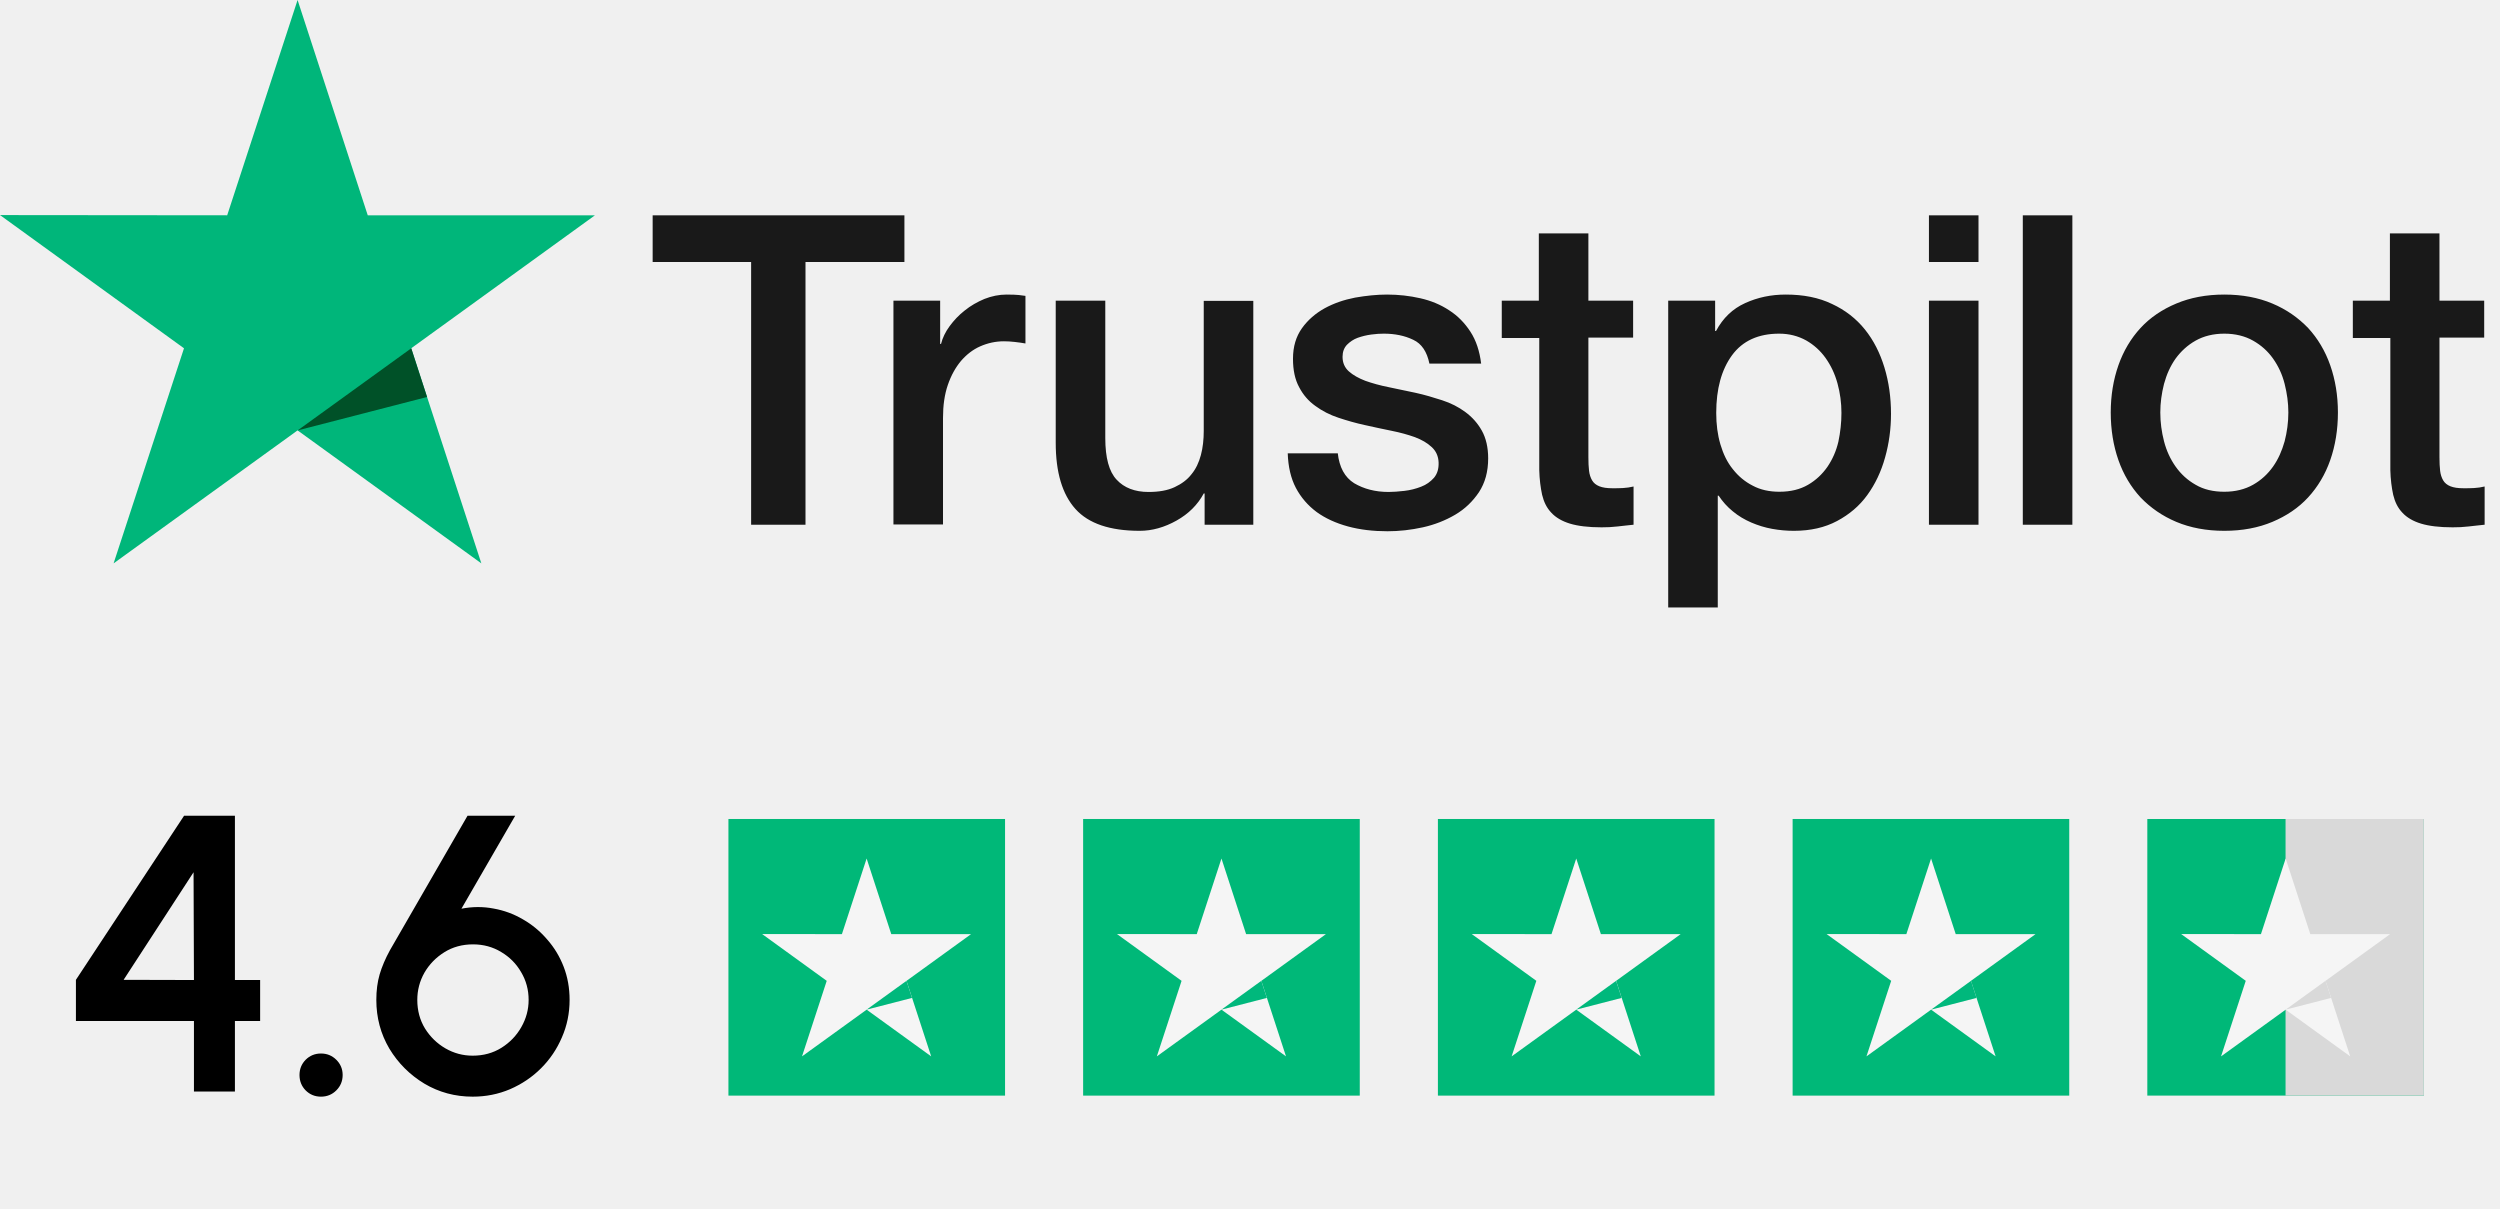
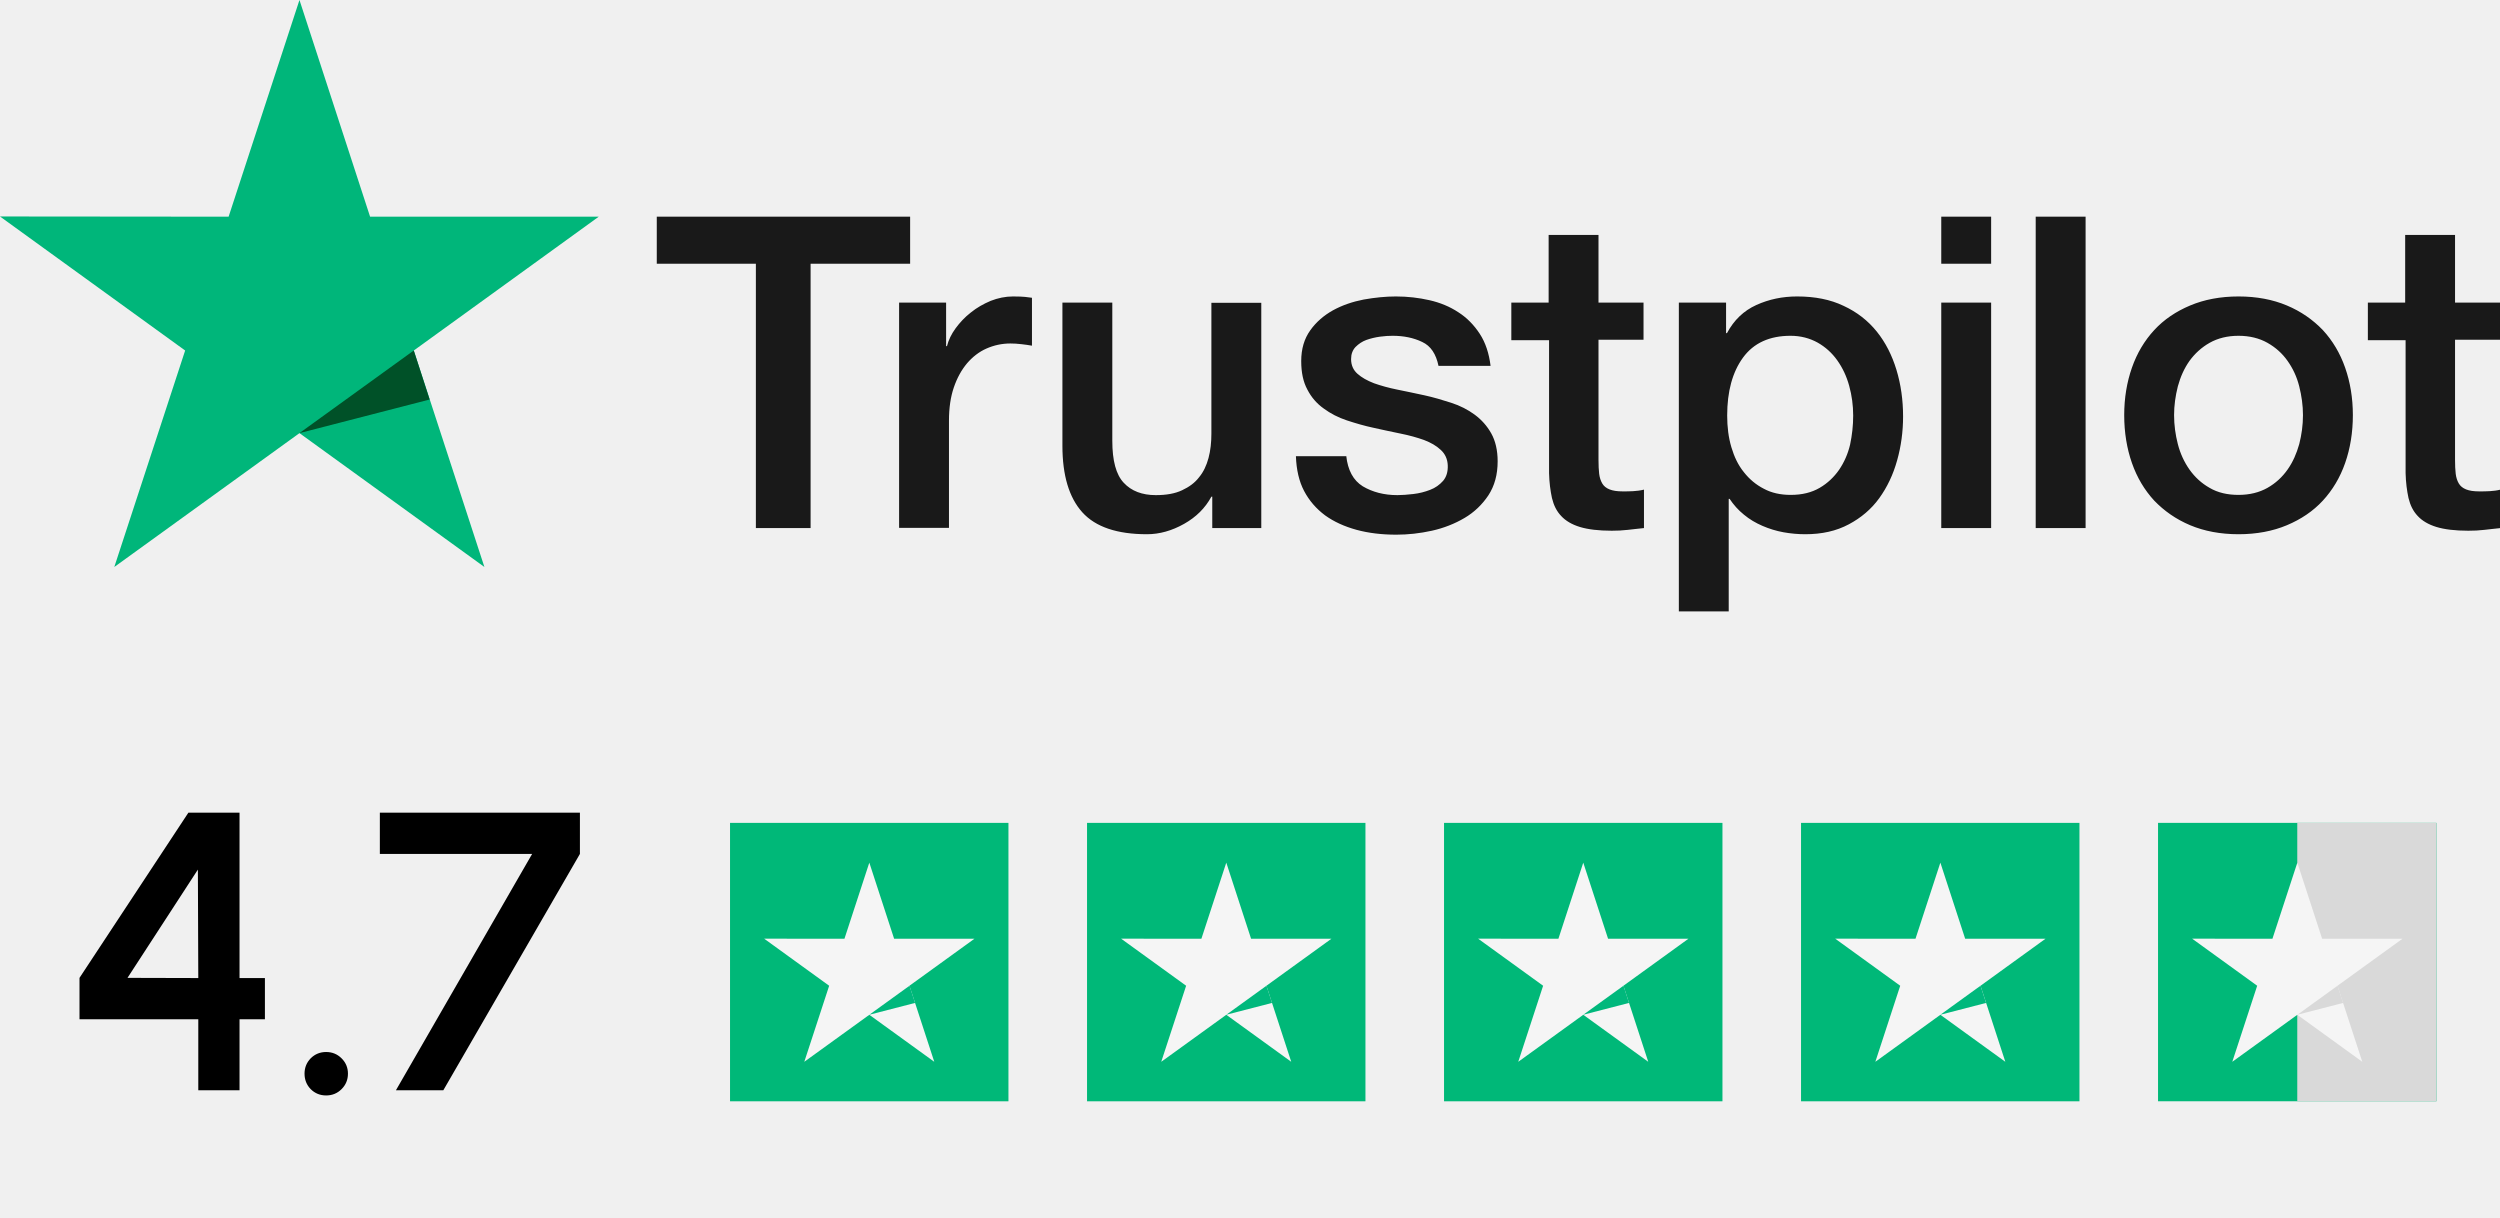
- <svg xmlns="http://www.w3.org/2000/svg" width="149" height="72" viewBox="0 0 149 72" fill="none">
-   <g clip-path="url(#clip0_14031_978)">
-     <path d="M38.911 12.832H53.903V15.617H48.008V31.273H44.767V15.617H38.898V12.832H38.911ZM53.262 17.92H56.033V20.497H56.085C56.177 20.133 56.347 19.781 56.595 19.443C56.843 19.105 57.144 18.779 57.497 18.506C57.85 18.22 58.242 17.998 58.673 17.816C59.104 17.647 59.549 17.556 59.993 17.556C60.333 17.556 60.581 17.569 60.712 17.582C60.843 17.595 60.973 17.621 61.117 17.634V20.471C60.908 20.432 60.699 20.406 60.477 20.38C60.255 20.354 60.045 20.341 59.836 20.341C59.34 20.341 58.869 20.445 58.425 20.64C57.98 20.835 57.601 21.135 57.275 21.512C56.948 21.903 56.687 22.371 56.49 22.944C56.294 23.517 56.203 24.167 56.203 24.909V31.26H53.249V17.92H53.262ZM74.697 31.273H71.795V29.412H71.743C71.377 30.089 70.841 30.622 70.122 31.026C69.403 31.429 68.671 31.637 67.927 31.637C66.162 31.637 64.881 31.208 64.097 30.336C63.313 29.464 62.921 28.15 62.921 26.393V17.92H65.875V26.106C65.875 27.278 66.097 28.11 66.554 28.592C66.999 29.074 67.639 29.321 68.449 29.321C69.077 29.321 69.586 29.23 70.005 29.035C70.423 28.839 70.763 28.592 71.011 28.267C71.272 27.954 71.455 27.564 71.573 27.121C71.691 26.679 71.743 26.197 71.743 25.677V17.933H74.697V31.273ZM79.729 26.991C79.82 27.85 80.147 28.449 80.709 28.8C81.284 29.139 81.964 29.321 82.761 29.321C83.035 29.321 83.349 29.295 83.702 29.256C84.055 29.217 84.395 29.126 84.695 29.009C85.009 28.891 85.257 28.709 85.466 28.475C85.662 28.241 85.754 27.941 85.741 27.564C85.728 27.186 85.584 26.874 85.323 26.64C85.061 26.393 84.734 26.21 84.329 26.054C83.924 25.911 83.467 25.781 82.944 25.677C82.421 25.573 81.898 25.456 81.362 25.338C80.813 25.221 80.278 25.065 79.768 24.896C79.258 24.727 78.801 24.493 78.395 24.193C77.99 23.907 77.664 23.529 77.428 23.074C77.18 22.619 77.062 22.059 77.062 21.382C77.062 20.653 77.245 20.055 77.598 19.56C77.951 19.066 78.409 18.675 78.944 18.376C79.493 18.076 80.095 17.868 80.761 17.738C81.428 17.621 82.068 17.556 82.669 17.556C83.362 17.556 84.029 17.634 84.656 17.777C85.283 17.92 85.858 18.155 86.368 18.493C86.878 18.818 87.296 19.248 87.636 19.768C87.976 20.289 88.185 20.927 88.276 21.669H85.192C85.048 20.966 84.734 20.484 84.225 20.25C83.715 20.003 83.127 19.886 82.473 19.886C82.264 19.886 82.016 19.898 81.728 19.938C81.441 19.977 81.179 20.042 80.918 20.133C80.67 20.224 80.46 20.367 80.278 20.549C80.108 20.731 80.016 20.966 80.016 21.265C80.016 21.629 80.147 21.916 80.395 22.137C80.644 22.358 80.97 22.54 81.375 22.697C81.781 22.84 82.238 22.97 82.761 23.074C83.284 23.178 83.82 23.295 84.368 23.412C84.904 23.529 85.427 23.686 85.95 23.855C86.473 24.024 86.93 24.258 87.335 24.558C87.74 24.857 88.067 25.221 88.316 25.664C88.564 26.106 88.695 26.666 88.695 27.317C88.695 28.11 88.512 28.774 88.146 29.334C87.78 29.88 87.309 30.336 86.734 30.674C86.159 31.013 85.505 31.273 84.8 31.429C84.094 31.585 83.388 31.663 82.695 31.663C81.846 31.663 81.062 31.572 80.343 31.377C79.624 31.182 78.997 30.896 78.474 30.518C77.951 30.128 77.533 29.646 77.232 29.074C76.932 28.501 76.775 27.811 76.749 27.017H79.729V26.991ZM89.479 17.92H91.714V13.912H94.668V17.92H97.334V20.12H94.668V27.252C94.668 27.564 94.68 27.824 94.707 28.058C94.733 28.28 94.798 28.475 94.89 28.631C94.981 28.787 95.125 28.904 95.321 28.983C95.517 29.061 95.765 29.1 96.105 29.1C96.314 29.1 96.523 29.1 96.733 29.087C96.942 29.074 97.151 29.047 97.36 28.995V31.273C97.033 31.312 96.706 31.338 96.406 31.377C96.092 31.416 95.778 31.429 95.452 31.429C94.668 31.429 94.04 31.351 93.57 31.208C93.099 31.065 92.72 30.843 92.459 30.557C92.184 30.271 92.014 29.919 91.91 29.49C91.818 29.061 91.753 28.566 91.74 28.019V20.146H89.505V17.92H89.479ZM99.425 17.92H102.222V19.729H102.274C102.692 18.948 103.267 18.402 104.012 18.064C104.757 17.725 105.555 17.556 106.43 17.556C107.489 17.556 108.404 17.738 109.188 18.116C109.972 18.48 110.626 18.988 111.149 19.638C111.671 20.289 112.05 21.044 112.312 21.903C112.573 22.762 112.704 23.686 112.704 24.662C112.704 25.56 112.586 26.432 112.351 27.265C112.116 28.11 111.763 28.852 111.292 29.503C110.822 30.154 110.221 30.661 109.489 31.052C108.757 31.442 107.907 31.637 106.914 31.637C106.483 31.637 106.051 31.598 105.62 31.52C105.189 31.442 104.77 31.312 104.378 31.143C103.986 30.974 103.607 30.752 103.28 30.479C102.941 30.206 102.666 29.893 102.431 29.542H102.379V36.205H99.425V17.92ZM109.75 24.61C109.75 24.011 109.672 23.425 109.515 22.853C109.358 22.28 109.123 21.786 108.809 21.343C108.495 20.901 108.103 20.549 107.646 20.289C107.175 20.029 106.639 19.886 106.038 19.886C104.797 19.886 103.856 20.315 103.228 21.174C102.601 22.033 102.287 23.178 102.287 24.61C102.287 25.286 102.366 25.911 102.536 26.484C102.705 27.056 102.941 27.551 103.28 27.967C103.607 28.384 103.999 28.709 104.457 28.943C104.914 29.191 105.45 29.308 106.051 29.308C106.731 29.308 107.293 29.165 107.763 28.891C108.234 28.618 108.613 28.254 108.914 27.824C109.214 27.382 109.436 26.887 109.567 26.328C109.685 25.768 109.75 25.195 109.75 24.61ZM114.965 12.832H117.919V15.617H114.965V12.832ZM114.965 17.92H117.919V31.273H114.965V17.92ZM120.559 12.832H123.513V31.273H120.559V12.832ZM132.57 31.637C131.498 31.637 130.544 31.455 129.708 31.104C128.871 30.752 128.165 30.258 127.577 29.646C127.002 29.021 126.558 28.28 126.257 27.421C125.957 26.562 125.8 25.612 125.8 24.584C125.8 23.569 125.957 22.631 126.257 21.773C126.558 20.914 127.002 20.172 127.577 19.547C128.152 18.922 128.871 18.441 129.708 18.09C130.544 17.738 131.498 17.556 132.57 17.556C133.642 17.556 134.596 17.738 135.432 18.09C136.269 18.441 136.975 18.936 137.563 19.547C138.138 20.172 138.582 20.914 138.883 21.773C139.183 22.631 139.34 23.569 139.34 24.584C139.34 25.612 139.183 26.562 138.883 27.421C138.582 28.28 138.138 29.021 137.563 29.646C136.988 30.271 136.269 30.752 135.432 31.104C134.596 31.455 133.642 31.637 132.57 31.637ZM132.57 29.308C133.223 29.308 133.799 29.165 134.282 28.891C134.766 28.618 135.158 28.254 135.472 27.811C135.785 27.369 136.007 26.861 136.164 26.302C136.308 25.742 136.386 25.169 136.386 24.584C136.386 24.011 136.308 23.451 136.164 22.879C136.02 22.306 135.785 21.812 135.472 21.369C135.158 20.927 134.766 20.575 134.282 20.302C133.799 20.029 133.223 19.886 132.57 19.886C131.917 19.886 131.341 20.029 130.858 20.302C130.374 20.575 129.982 20.94 129.668 21.369C129.355 21.812 129.133 22.306 128.976 22.879C128.832 23.451 128.754 24.011 128.754 24.584C128.754 25.169 128.832 25.742 128.976 26.302C129.12 26.861 129.355 27.369 129.668 27.811C129.982 28.254 130.374 28.618 130.858 28.891C131.341 29.178 131.917 29.308 132.57 29.308ZM140.203 17.92H142.438V13.912H145.392V17.92H148.058V20.12H145.392V27.252C145.392 27.564 145.405 27.824 145.431 28.058C145.457 28.28 145.522 28.475 145.614 28.631C145.705 28.787 145.849 28.904 146.045 28.983C146.241 29.061 146.489 29.1 146.829 29.1C147.038 29.1 147.247 29.1 147.457 29.087C147.666 29.074 147.875 29.047 148.084 28.995V31.273C147.757 31.312 147.43 31.338 147.13 31.377C146.816 31.416 146.502 31.429 146.176 31.429C145.392 31.429 144.764 31.351 144.294 31.208C143.823 31.065 143.444 30.843 143.183 30.557C142.908 30.271 142.738 29.919 142.634 29.49C142.542 29.061 142.477 28.566 142.464 28.019V20.146H140.229V17.92H140.203Z" fill="#191919" />
-     <path d="M35.459 12.832H21.918L17.736 0L13.54 12.832L0 12.819L10.966 20.758L6.77 33.577L17.736 25.651L28.688 33.577L24.506 20.758L35.459 12.832Z" fill="#00B67A" />
-     <path d="M25.453 23.66L24.512 20.757L17.742 25.651L25.453 23.66Z" fill="#005128" />
+ <svg xmlns="http://www.w3.org/2000/svg" width="117" height="57" viewBox="0 0 117 57" fill="none">
+   <g clip-path="url(#clip0_83_1464)">
+     <path d="M30.747 10.141H42.594V12.342H37.936V24.714H35.375V12.342H30.737V10.141H30.747ZM42.088 14.162H44.278V16.198H44.319C44.392 15.91 44.526 15.633 44.722 15.365C44.918 15.098 45.156 14.841 45.435 14.625C45.714 14.399 46.024 14.224 46.364 14.08C46.705 13.946 47.056 13.874 47.408 13.874C47.676 13.874 47.872 13.884 47.976 13.895C48.079 13.905 48.182 13.925 48.296 13.936V16.178C48.131 16.147 47.965 16.126 47.79 16.106C47.614 16.085 47.449 16.075 47.284 16.075C46.891 16.075 46.519 16.157 46.168 16.311C45.817 16.466 45.517 16.702 45.259 17.001C45.001 17.309 44.794 17.679 44.639 18.132C44.485 18.584 44.412 19.099 44.412 19.685V24.704H42.078V14.162H42.088ZM59.028 24.714H56.734V23.244H56.693C56.404 23.778 55.98 24.2 55.412 24.519C54.844 24.838 54.266 25.002 53.677 25.002C52.283 25.002 51.271 24.663 50.651 23.974C50.031 23.285 49.721 22.246 49.721 20.858V14.162H52.056V20.631C52.056 21.557 52.231 22.215 52.593 22.596C52.944 22.976 53.45 23.172 54.09 23.172C54.586 23.172 54.989 23.1 55.319 22.945C55.65 22.791 55.919 22.596 56.115 22.338C56.321 22.092 56.466 21.783 56.559 21.433C56.652 21.084 56.693 20.703 56.693 20.292V14.172H59.028V24.714ZM63.004 21.331C63.076 22.009 63.335 22.483 63.779 22.76C64.233 23.028 64.77 23.172 65.4 23.172C65.617 23.172 65.865 23.151 66.144 23.12C66.423 23.089 66.692 23.017 66.929 22.925C67.177 22.832 67.373 22.688 67.538 22.503C67.693 22.318 67.766 22.081 67.755 21.783C67.745 21.485 67.631 21.238 67.425 21.053C67.218 20.858 66.96 20.713 66.64 20.59C66.32 20.477 65.958 20.374 65.545 20.292C65.132 20.209 64.719 20.117 64.295 20.024C63.861 19.932 63.438 19.808 63.035 19.675C62.632 19.541 62.271 19.356 61.951 19.119C61.63 18.893 61.372 18.595 61.186 18.235C60.99 17.875 60.897 17.433 60.897 16.898C60.897 16.322 61.042 15.849 61.321 15.458C61.599 15.067 61.961 14.758 62.384 14.522C62.818 14.285 63.293 14.121 63.82 14.018C64.347 13.925 64.853 13.874 65.328 13.874C65.876 13.874 66.402 13.936 66.898 14.049C67.394 14.162 67.848 14.347 68.251 14.614C68.654 14.872 68.984 15.211 69.253 15.623C69.522 16.034 69.687 16.538 69.759 17.124H67.322C67.208 16.569 66.96 16.188 66.557 16.003C66.154 15.808 65.69 15.715 65.173 15.715C65.008 15.715 64.812 15.725 64.584 15.756C64.357 15.787 64.151 15.838 63.944 15.91C63.748 15.982 63.583 16.096 63.438 16.239C63.304 16.384 63.231 16.569 63.231 16.805C63.231 17.093 63.335 17.32 63.531 17.494C63.727 17.669 63.985 17.813 64.305 17.937C64.626 18.05 64.987 18.152 65.4 18.235C65.814 18.317 66.237 18.41 66.671 18.502C67.094 18.595 67.507 18.718 67.921 18.852C68.334 18.986 68.695 19.171 69.016 19.407C69.336 19.644 69.594 19.932 69.79 20.282C69.986 20.631 70.09 21.073 70.09 21.588C70.09 22.215 69.945 22.74 69.656 23.182C69.367 23.614 68.995 23.974 68.54 24.241C68.086 24.509 67.569 24.714 67.012 24.838C66.454 24.961 65.896 25.023 65.349 25.023C64.677 25.023 64.058 24.951 63.49 24.797C62.922 24.642 62.426 24.416 62.013 24.118C61.599 23.809 61.269 23.429 61.031 22.976C60.794 22.524 60.67 21.979 60.649 21.351H63.004V21.331ZM70.709 14.162H72.476V10.994H74.81V14.162H76.917V15.9H74.81V21.536C74.81 21.783 74.82 21.989 74.841 22.174C74.862 22.349 74.913 22.503 74.986 22.627C75.058 22.75 75.171 22.842 75.326 22.904C75.481 22.966 75.677 22.997 75.946 22.997C76.111 22.997 76.277 22.997 76.442 22.986C76.607 22.976 76.772 22.956 76.938 22.914V24.714C76.679 24.745 76.421 24.766 76.184 24.797C75.936 24.827 75.688 24.838 75.43 24.838C74.81 24.838 74.314 24.776 73.942 24.663C73.57 24.55 73.271 24.375 73.064 24.149C72.847 23.922 72.713 23.645 72.631 23.305C72.558 22.966 72.507 22.575 72.496 22.143V15.921H70.73V14.162H70.709ZM78.57 14.162H80.78V15.592H80.821C81.152 14.975 81.606 14.543 82.195 14.275C82.784 14.008 83.414 13.874 84.106 13.874C84.942 13.874 85.665 14.018 86.285 14.316C86.905 14.604 87.421 15.005 87.835 15.52C88.248 16.034 88.547 16.63 88.754 17.309C88.96 17.988 89.064 18.718 89.064 19.49C89.064 20.199 88.971 20.888 88.785 21.547C88.599 22.215 88.32 22.801 87.948 23.316C87.576 23.83 87.101 24.231 86.523 24.539C85.944 24.848 85.273 25.002 84.488 25.002C84.147 25.002 83.806 24.971 83.466 24.91C83.125 24.848 82.794 24.745 82.484 24.611C82.174 24.478 81.875 24.303 81.617 24.087C81.348 23.871 81.131 23.624 80.945 23.346H80.904V28.612H78.57V14.162ZM86.729 19.448C86.729 18.975 86.667 18.512 86.543 18.06C86.419 17.607 86.234 17.217 85.986 16.867C85.738 16.517 85.428 16.239 85.066 16.034C84.695 15.828 84.271 15.715 83.796 15.715C82.815 15.715 82.071 16.054 81.575 16.733C81.079 17.412 80.832 18.317 80.832 19.448C80.832 19.983 80.894 20.477 81.028 20.929C81.162 21.382 81.348 21.773 81.617 22.102C81.875 22.431 82.185 22.688 82.546 22.873C82.908 23.069 83.331 23.161 83.806 23.161C84.343 23.161 84.788 23.048 85.159 22.832C85.531 22.616 85.831 22.328 86.068 21.989C86.306 21.639 86.481 21.248 86.585 20.806C86.678 20.364 86.729 19.911 86.729 19.448ZM90.851 10.141H93.185V12.342H90.851V10.141ZM90.851 14.162H93.185V24.714H90.851V14.162ZM95.271 10.141H97.606V24.714H95.271V10.141ZM104.763 25.002C103.916 25.002 103.162 24.858 102.501 24.581C101.84 24.303 101.283 23.912 100.818 23.429C100.363 22.935 100.012 22.349 99.775 21.67C99.537 20.991 99.413 20.24 99.413 19.428C99.413 18.626 99.537 17.885 99.775 17.206C100.012 16.527 100.363 15.941 100.818 15.448C101.272 14.954 101.84 14.573 102.501 14.296C103.162 14.018 103.916 13.874 104.763 13.874C105.61 13.874 106.364 14.018 107.025 14.296C107.687 14.573 108.244 14.964 108.709 15.448C109.164 15.941 109.515 16.527 109.752 17.206C109.99 17.885 110.114 18.626 110.114 19.428C110.114 20.24 109.99 20.991 109.752 21.67C109.515 22.349 109.164 22.935 108.709 23.429C108.255 23.922 107.687 24.303 107.025 24.581C106.364 24.858 105.61 25.002 104.763 25.002ZM104.763 23.161C105.28 23.161 105.734 23.048 106.117 22.832C106.499 22.616 106.809 22.328 107.056 21.979C107.304 21.629 107.48 21.228 107.604 20.785C107.717 20.343 107.779 19.891 107.779 19.428C107.779 18.975 107.717 18.533 107.604 18.081C107.49 17.628 107.304 17.237 107.056 16.887C106.809 16.538 106.499 16.26 106.117 16.044C105.734 15.828 105.28 15.715 104.763 15.715C104.247 15.715 103.793 15.828 103.41 16.044C103.028 16.26 102.718 16.548 102.47 16.887C102.223 17.237 102.047 17.628 101.923 18.081C101.809 18.533 101.747 18.975 101.747 19.428C101.747 19.891 101.809 20.343 101.923 20.785C102.037 21.228 102.223 21.629 102.47 21.979C102.718 22.328 103.028 22.616 103.41 22.832C103.793 23.058 104.247 23.161 104.763 23.161ZM110.795 14.162H112.562V10.994H114.896V14.162H117.003V15.9H114.896V21.536C114.896 21.783 114.906 21.989 114.927 22.174C114.948 22.349 114.999 22.503 115.072 22.627C115.144 22.75 115.258 22.842 115.412 22.904C115.567 22.966 115.764 22.997 116.032 22.997C116.197 22.997 116.363 22.997 116.528 22.986C116.693 22.976 116.858 22.956 117.024 22.914V24.714C116.766 24.745 116.507 24.766 116.27 24.797C116.022 24.827 115.774 24.838 115.516 24.838C114.896 24.838 114.4 24.776 114.028 24.663C113.657 24.55 113.357 24.375 113.15 24.149C112.934 23.922 112.799 23.645 112.717 23.305C112.644 22.966 112.593 22.575 112.582 22.143V15.921H110.816V14.162H110.795Z" fill="#191919" />
+     <path d="M28.021 10.141H17.32L14.015 0L10.699 10.141L-0.001 10.131L8.665 16.404L5.349 26.535L14.015 20.271L22.67 26.535L19.365 16.404L28.021 10.141Z" fill="#00B67A" />
+     <path d="M20.107 18.697L19.364 16.403L14.013 20.27L20.107 18.697Z" fill="#005128" />
  </g>
-   <path d="M11.559 65.055V60.852H4.525V58.398L10.972 48.616H14.001V58.409H15.504V60.852H14.001V65.055H11.559ZM7.367 58.398L11.559 58.409L11.536 51.986L7.367 58.398ZM19.13 65.361C18.77 65.361 18.465 65.236 18.214 64.985C17.971 64.734 17.85 64.429 17.85 64.069C17.85 63.717 17.971 63.415 18.214 63.165C18.465 62.914 18.77 62.789 19.13 62.789C19.49 62.789 19.796 62.914 20.046 63.165C20.297 63.415 20.422 63.717 20.422 64.069C20.422 64.429 20.297 64.734 20.046 64.985C19.796 65.236 19.49 65.361 19.13 65.361ZM28.171 65.361C27.122 65.361 26.163 65.102 25.294 64.586C24.425 64.061 23.728 63.364 23.204 62.496C22.687 61.619 22.429 60.652 22.429 59.595C22.429 59.032 22.495 58.523 22.628 58.069C22.762 57.615 22.965 57.137 23.239 56.636L27.866 48.616H30.707L27.502 54.158C28.151 54.033 28.785 54.029 29.404 54.147C30.03 54.256 30.617 54.472 31.165 54.793C31.713 55.106 32.194 55.505 32.609 55.99C33.032 56.468 33.361 57.012 33.596 57.623C33.831 58.233 33.948 58.891 33.948 59.595C33.948 60.386 33.795 61.13 33.49 61.826C33.193 62.523 32.778 63.138 32.245 63.67C31.721 64.194 31.106 64.609 30.402 64.915C29.705 65.212 28.961 65.361 28.171 65.361ZM28.171 62.918C28.813 62.918 29.384 62.762 29.885 62.449C30.386 62.136 30.782 61.724 31.071 61.216C31.361 60.707 31.506 60.167 31.506 59.595C31.506 58.992 31.357 58.441 31.059 57.94C30.77 57.438 30.374 57.039 29.873 56.742C29.372 56.437 28.813 56.284 28.194 56.284C27.552 56.284 26.981 56.44 26.48 56.754C25.979 57.067 25.584 57.474 25.294 57.975C25.012 58.476 24.871 59.016 24.871 59.595C24.871 60.229 25.024 60.797 25.329 61.298C25.642 61.799 26.049 62.194 26.55 62.484C27.051 62.773 27.591 62.918 28.171 62.918Z" fill="black" />
-   <rect width="16.487" height="16.487" transform="translate(43.4141 48.8118)" fill="#00B878" />
-   <path d="M57.875 55.674H53.12L51.651 51.167L50.178 55.674L45.422 55.669L49.273 58.458L47.8 62.96L51.651 60.176L55.498 62.96L54.029 58.458L57.875 55.674Z" fill="#F5F5F5" />
-   <path d="M54.357 59.476L54.026 58.457L51.648 60.175L54.357 59.476Z" fill="#00B87C" />
-   <rect width="16.487" height="16.487" transform="translate(64.5547 48.8118)" fill="#00B878" />
-   <path d="M79.024 55.674H74.268L72.799 51.167L71.326 55.674L66.57 55.669L70.422 58.458L68.948 62.96L72.799 60.176L76.646 62.96L75.177 58.458L79.024 55.674Z" fill="#F5F5F5" />
-   <path d="M75.505 59.476L75.175 58.457L72.797 60.175L75.505 59.476Z" fill="#00B87C" />
-   <rect width="16.487" height="16.487" transform="translate(85.6992 48.8118)" fill="#00B878" />
-   <path d="M100.168 55.674H95.413L93.944 51.167L92.47 55.674L87.715 55.669L91.566 58.457L90.093 62.96L93.944 60.176L97.791 62.96L96.322 58.457L100.168 55.674Z" fill="#F5F5F5" />
-   <path d="M96.65 59.476L96.319 58.457L93.941 60.175L96.65 59.476Z" fill="#00B87C" />
-   <rect width="16.487" height="16.487" transform="translate(106.84 48.8118)" fill="#00B878" />
-   <path d="M121.317 55.674H116.561L115.092 51.167L113.619 55.674L108.863 55.669L112.715 58.457L111.241 62.96L115.092 60.176L118.939 62.96L117.47 58.457L121.317 55.674Z" fill="#F5F5F5" />
-   <path d="M117.802 59.476L117.472 58.457L115.094 60.175L117.802 59.476Z" fill="#00B87C" />
-   <g clip-path="url(#clip1_14031_978)">
-     <rect width="16.487" height="16.487" transform="translate(127.98 48.8118)" fill="#00B878" />
-     <rect x="136.219" y="48.812" width="8.244" height="16.487" fill="#D9D9D9" />
-     <path d="M142.45 55.674H137.694L136.225 51.167L134.752 55.674L129.996 55.669L133.847 58.457L132.374 62.96L136.225 60.176L140.072 62.96L138.603 58.457L142.45 55.674Z" fill="#F5F5F5" />
-     <path d="M138.931 59.476L138.6 58.457L136.223 60.175L138.931 59.476Z" fill="#D9D9D9" />
+   <path d="M9.28 51.025V47.703H3.721V45.764L8.816 38.034H11.21V45.773H12.398V47.703H11.21V51.025H9.28ZM5.967 45.764L9.28 45.773L9.261 40.697L5.967 45.764ZM15.263 51.267C14.979 51.267 14.737 51.168 14.539 50.97C14.348 50.772 14.252 50.531 14.252 50.246C14.252 49.968 14.348 49.729 14.539 49.531C14.737 49.333 14.979 49.234 15.263 49.234C15.548 49.234 15.789 49.333 15.987 49.531C16.185 49.729 16.284 49.968 16.284 50.246C16.284 50.531 16.185 50.772 15.987 50.97C15.789 51.168 15.548 51.267 15.263 51.267ZM18.529 51.025L24.904 39.964H17.777V38.034H27.14V39.964L20.747 51.025H18.529Z" fill="black" />
+   <rect width="13.03" height="13.03" transform="translate(34.1654 38.5107)" fill="#00B878" />
+   <path d="M45.603 43.934H41.845L40.684 40.372L39.52 43.934L35.762 43.93L38.805 46.133L37.641 49.692L40.684 47.492L43.724 49.692L42.563 46.133L45.603 43.934Z" fill="#F5F5F5" />
+   <path d="M42.826 46.937L42.565 46.132L40.685 47.49L42.826 46.937Z" fill="#00B87C" />
+   <rect width="13.03" height="13.03" transform="translate(50.8732 38.5107)" fill="#00B878" />
+   <path d="M62.309 43.934H58.551L57.39 40.372L56.225 43.934L52.467 43.93L55.511 46.133L54.346 49.692L57.39 47.492L60.43 49.692L59.269 46.133L62.309 43.934Z" fill="#F5F5F5" />
+   <path d="M59.531 46.937L59.27 46.132L57.391 47.49L59.531 46.937Z" fill="#00B87C" />
+   <rect width="13.03" height="13.03" transform="translate(67.5809 38.5107)" fill="#00B878" />
+   <path d="M79.017 43.934H75.258L74.097 40.372L72.933 43.934L69.175 43.93L72.218 46.133L71.054 49.692L74.097 47.492L77.138 49.692L75.977 46.133L79.017 43.934Z" fill="#F5F5F5" />
+   <path d="M76.239 46.937L75.978 46.132L74.098 47.49L76.239 46.937Z" fill="#00B87C" />
+   <rect width="13.03" height="13.03" transform="translate(84.2887 38.5107)" fill="#00B878" />
+   <path d="M95.728 43.934H91.97L90.809 40.372L89.645 43.934L85.887 43.93L88.93 46.133L87.766 49.692L90.809 47.492L93.849 49.692L92.689 46.133L95.728 43.934Z" fill="#F5F5F5" />
+   <path d="M92.949 46.937L92.688 46.132L90.809 47.49L92.949 46.937Z" fill="#00B87C" />
+   <g clip-path="url(#clip1_83_1464)">
+     <rect width="13.03" height="13.03" transform="translate(100.996 38.5107)" fill="#00B878" />
+     <rect x="107.512" y="38.511" width="6.515" height="13.03" fill="#D9D9D9" />
+     <path d="M112.434 43.934H108.676L107.515 40.372L106.35 43.934L102.592 43.93L105.636 46.133L104.471 49.692L107.515 47.492L110.555 49.692L109.394 46.133L112.434 43.934Z" fill="#F5F5F5" />
+     <path d="M109.658 46.937L109.397 46.132L107.518 47.49L109.658 46.937Z" fill="#D9D9D9" />
  </g>
  <defs>
-     <clipPath id="clip0_14031_978">
-       <rect width="148.055" height="36.206" fill="white" />
+     <clipPath id="clip0_83_1464">
+       <rect width="117.005" height="28.613" fill="white" />
    </clipPath>
-     <clipPath id="clip1_14031_978">
-       <rect width="16.487" height="16.487" fill="white" transform="translate(127.98 48.8118)" />
+     <clipPath id="clip1_83_1464">
+       <rect width="13.03" height="13.03" fill="white" transform="translate(100.996 38.5107)" />
    </clipPath>
  </defs>
</svg>
